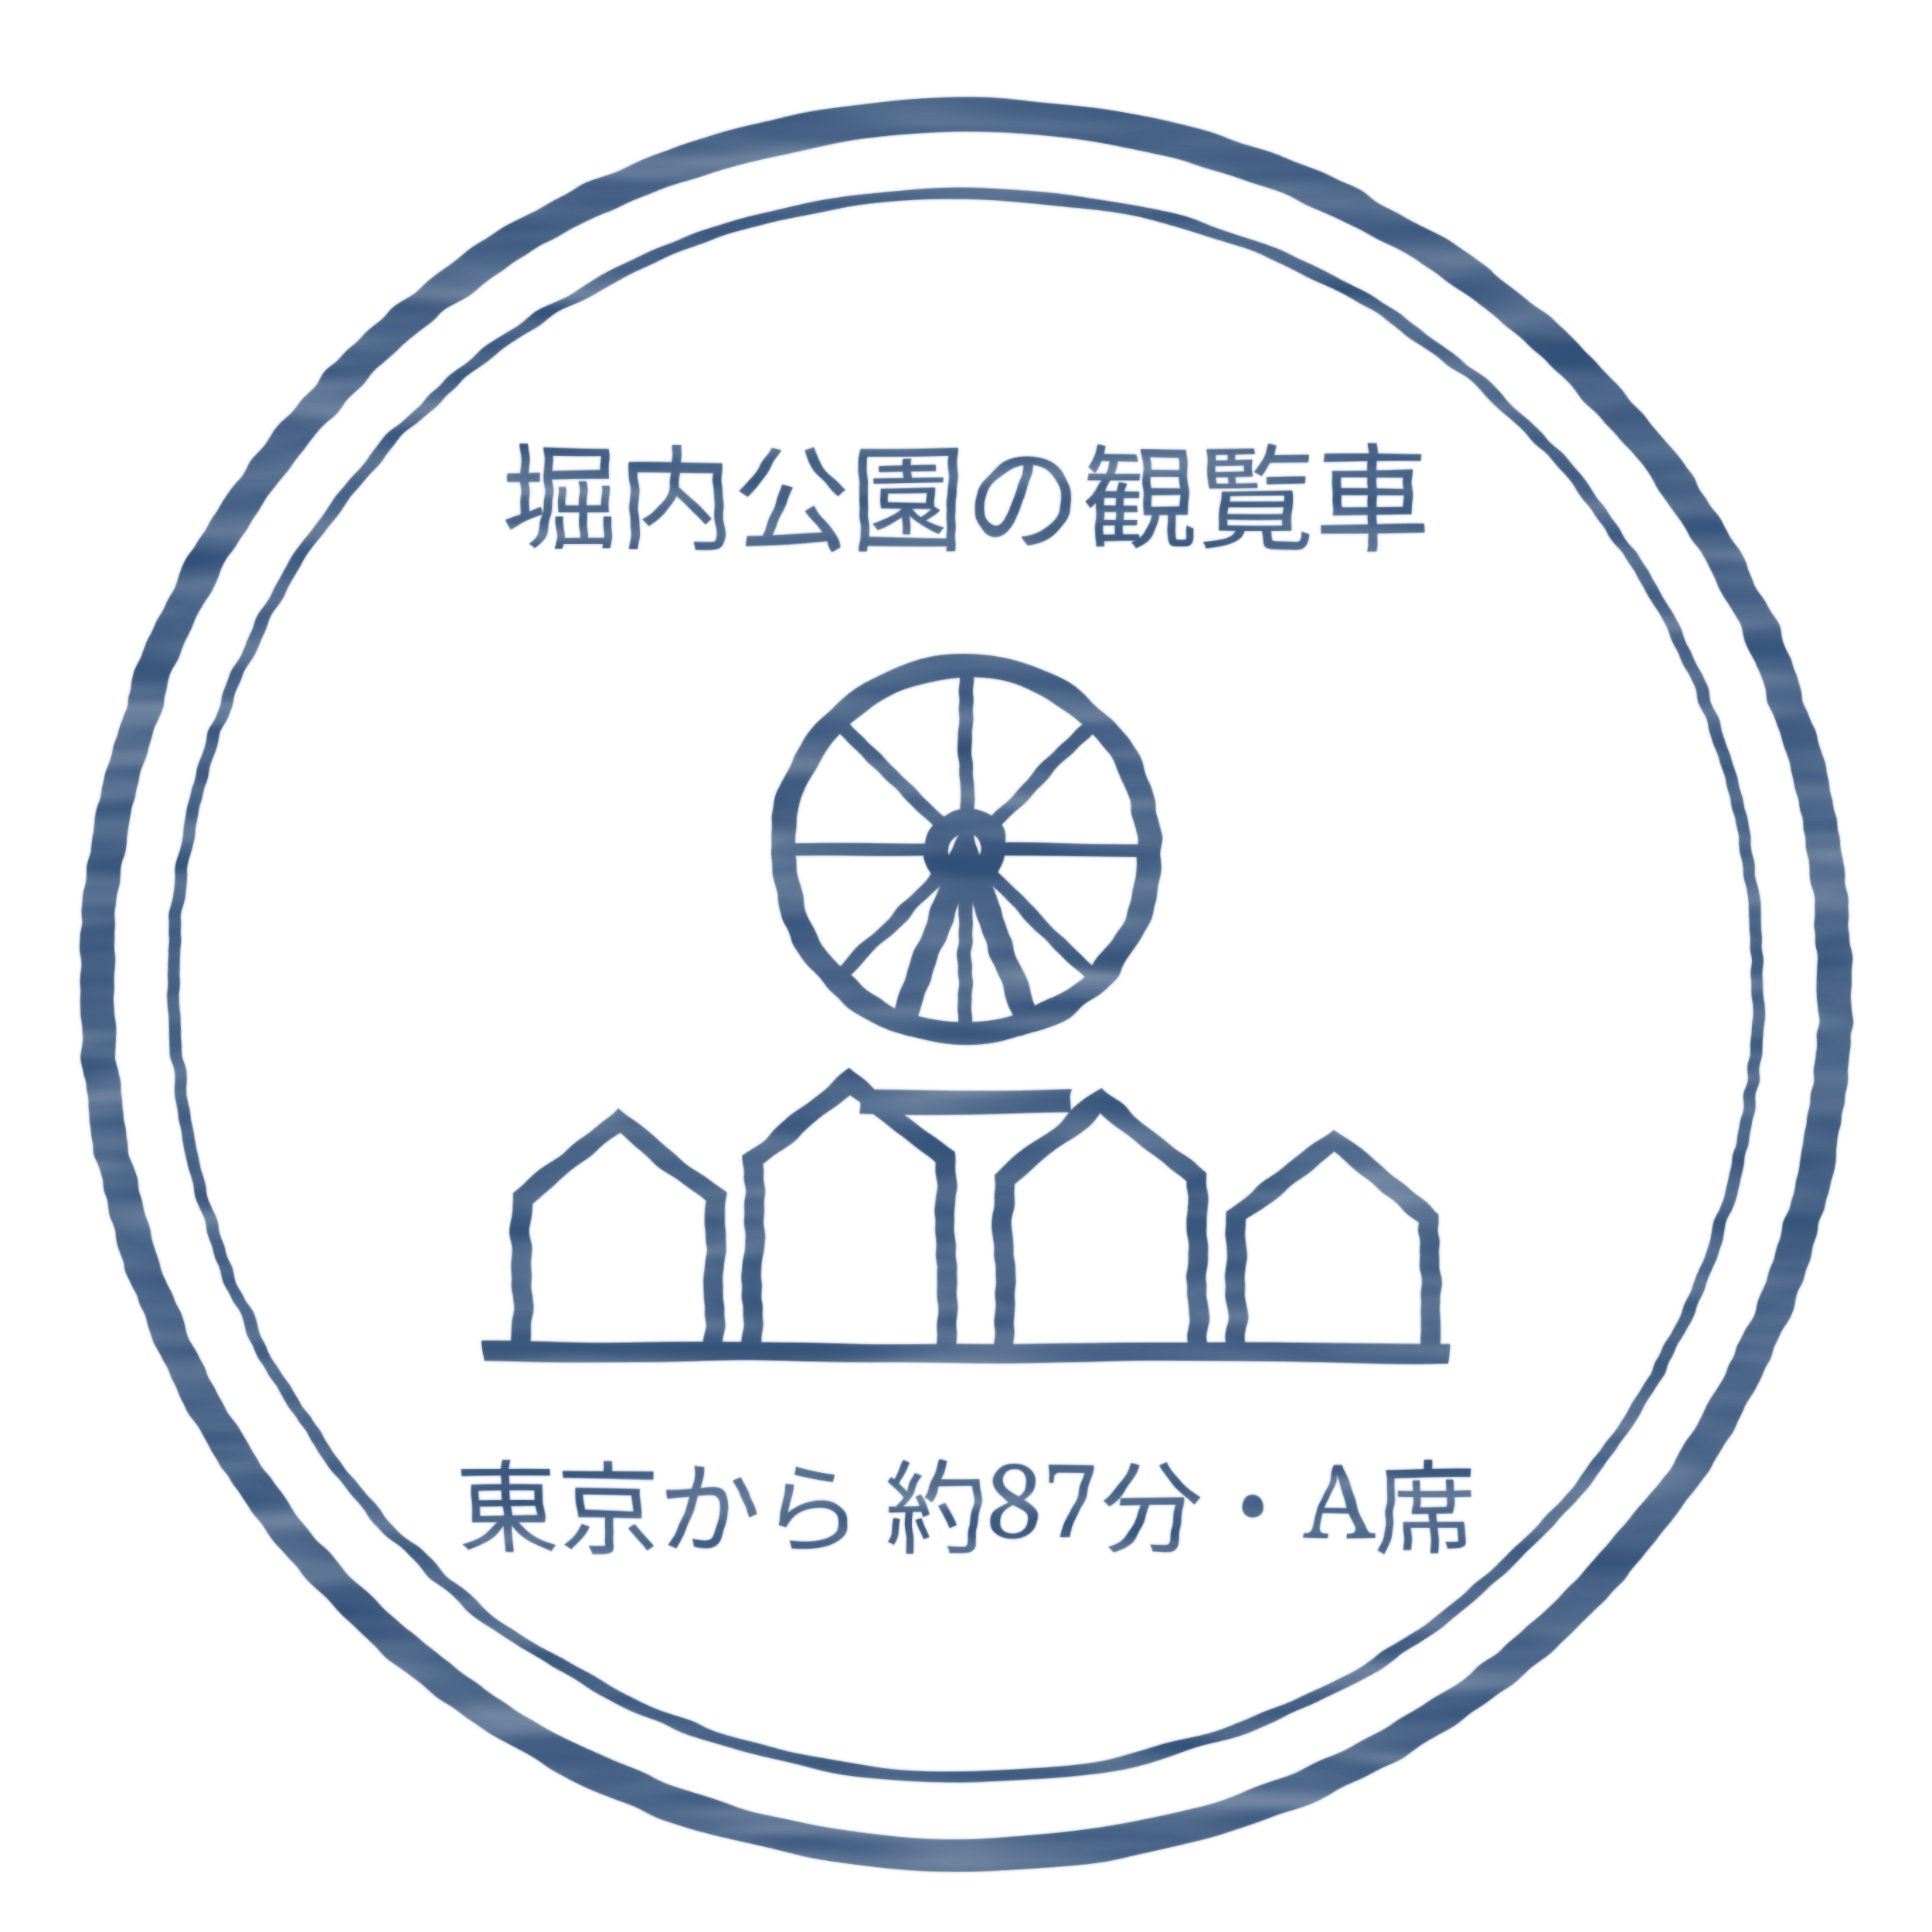
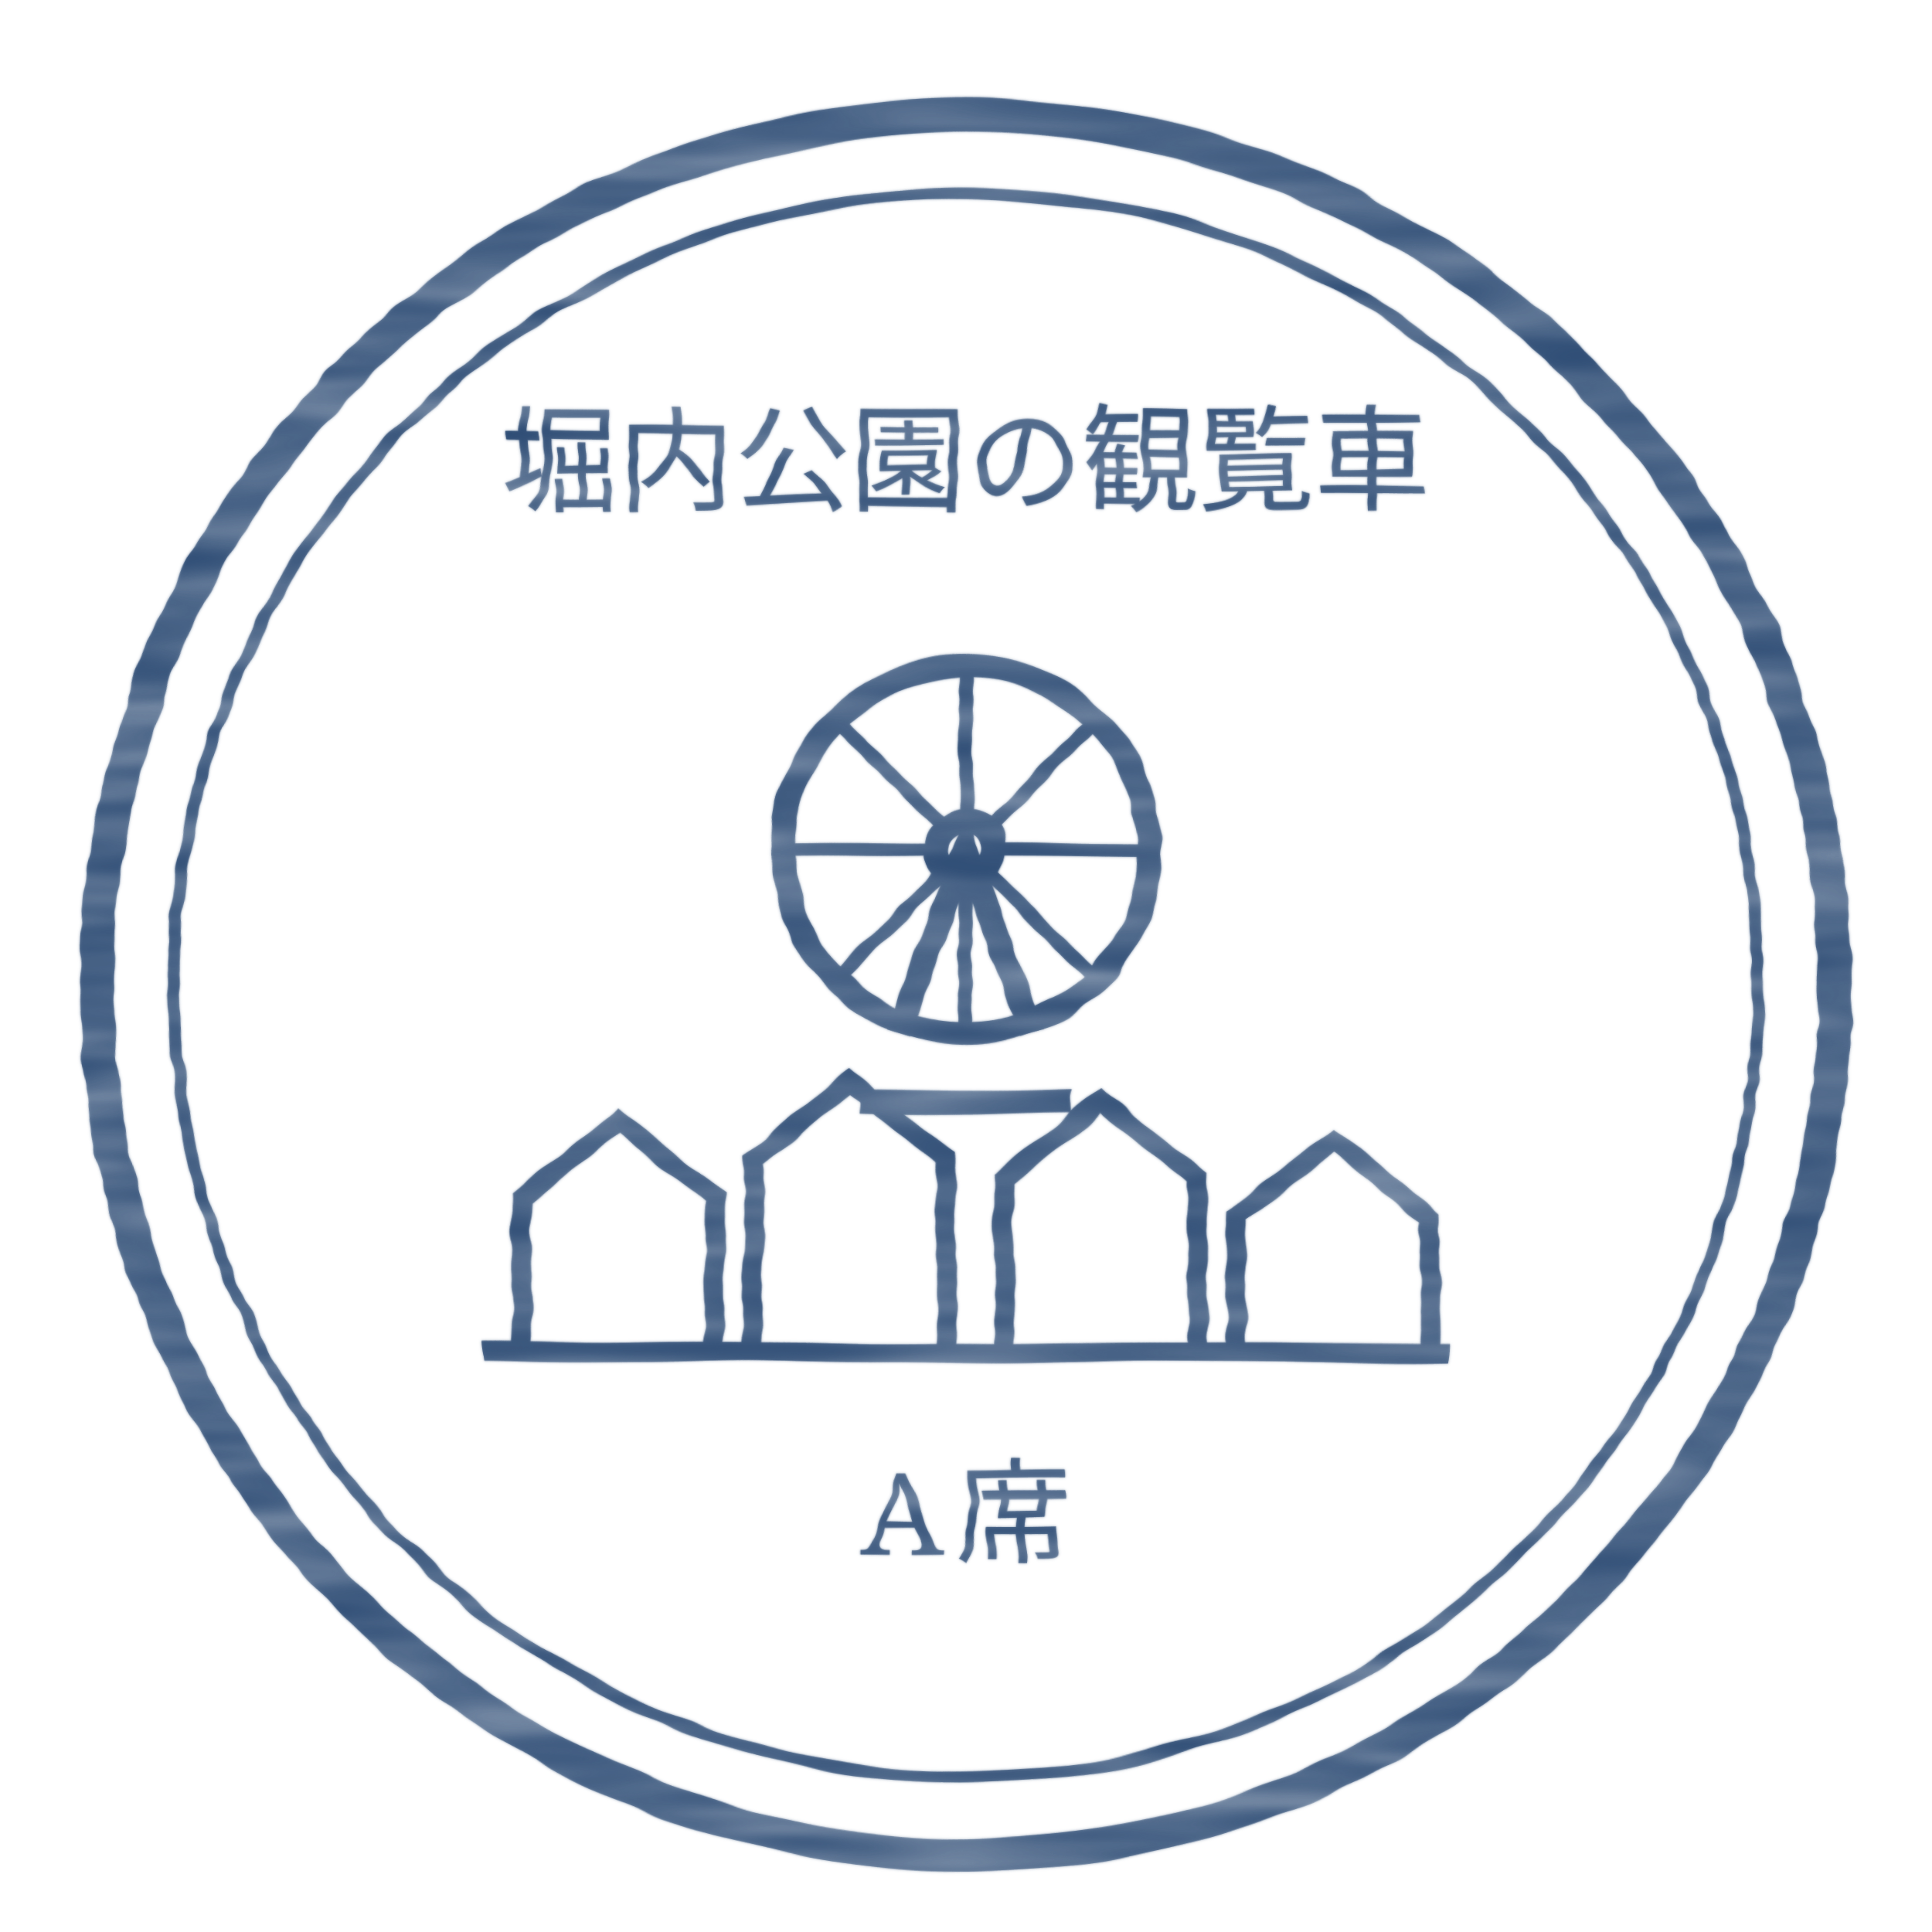
<svg xmlns="http://www.w3.org/2000/svg" viewBox="0 0 200 200" role="img" aria-label="堀内公園の観覧車 車窓スタンプ">
  <defs>
    <filter id="stampInk" x="-5%" y="-5%" width="110%" height="110%" color-interpolation-filters="sRGB">
      <feTurbulence type="fractalNoise" baseFrequency="0.045 0.32" numOctaves="2" seed="17" result="paperGrain" />
      <feDisplacementMap in="SourceGraphic" in2="paperGrain" scale="0.85" xChannelSelector="R" yChannelSelector="G" result="roughInk" />
      <feColorMatrix in="paperGrain" type="matrix" values="0 0 0 0 1  0 0 0 0 1  0 0 0 0 1  0.3 0.3 0.3 0 0.15" result="inkDensity" />
      <feComposite in="roughInk" in2="inkDensity" operator="in" result="unevenInk" />
      <feGaussianBlur in="unevenInk" stdDeviation="0.16" result="inkBleed" />
      <feMerge>
        <feMergeNode in="inkBleed" />
        <feMergeNode in="unevenInk" />
      </feMerge>
    </filter>
  </defs>
  <g stroke="#2b4a73" fill="#2b4a73" filter="url(#stampInk)">
    <circle cx="100" cy="102" r="90" fill="none" stroke-width="3.5" />
    <circle cx="100" cy="102" r="82" fill="none" stroke-width="1.2" />
-     <text x="100" y="56" text-anchor="middle" font-size="12" font-weight="500" font-family="'Shippori Mincho','Hiragino Mincho ProN','Yu Mincho',serif" stroke="none">堀内公園の観覧車</text>
+     <text x="100" y="52" text-anchor="middle" font-size="12" font-weight="500" font-family="'Shippori Mincho','Hiragino Mincho ProN','Yu Mincho',serif" stroke="none">堀内公園の観覧車</text>
    <g fill="none" stroke-width="2.5">
      <circle cx="100" cy="88" r="19" />
      <circle cx="100" cy="88" r="3" />
      <path d="M93 107 L100 88 L107 107" />
      <path d="M89 114 H111" />
    </g>
    <g fill="none" stroke-width="1.4">
      <path d="M103.0 88.0 L119.0 88.0" />
      <path d="M102.1 90.1 L113.4 101.4" />
      <path d="M100.0 91.0 L100.0 107.0" />
      <path d="M97.9 90.1 L86.6 101.4" />
      <path d="M97.0 88.0 L81.0 88.0" />
      <path d="M97.9 85.9 L86.6 74.6" />
      <path d="M100.0 85.0 L100.0 69.0" />
      <path d="M102.1 85.9 L113.4 74.6" />
    </g>
    <g fill="none" stroke-width="2">
      <path d="M50 140 H150" />
      <path d="M54 140 V124 L64 116 L74 124 V140" />
      <path d="M78 140 V120 L88 112 L98 120 V140" />
      <path d="M104 140 V122 L114 114 L124 122 V140" />
      <path d="M128 140 V126 L138 118 L148 126 V140" />
    </g>
-     <text x="100" y="160" text-anchor="middle" font-size="10.5" font-family="'Shippori Mincho','Hiragino Mincho ProN','Yu Mincho',serif" stroke="none">東京から 約87分・A席</text>
+     <text x="100" y="161" text-anchor="middle" font-size="12" letter-spacing="1.2" font-family="'Shippori Mincho','Hiragino Mincho ProN','Yu Mincho',serif" stroke="none">A席</text>
  </g>
</svg>
